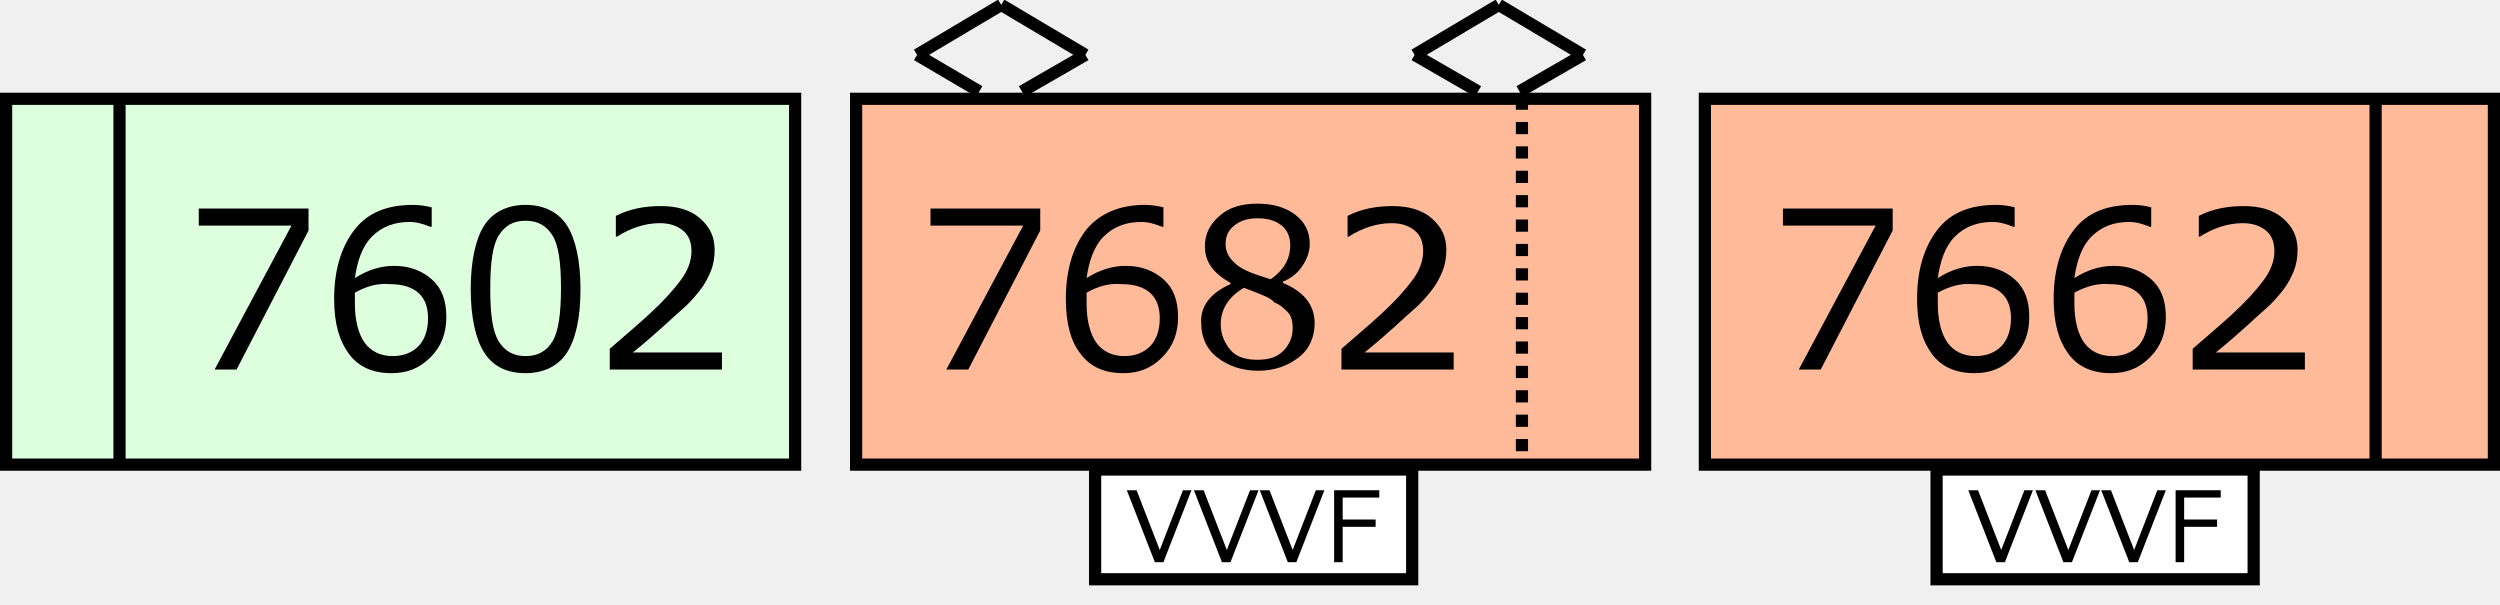
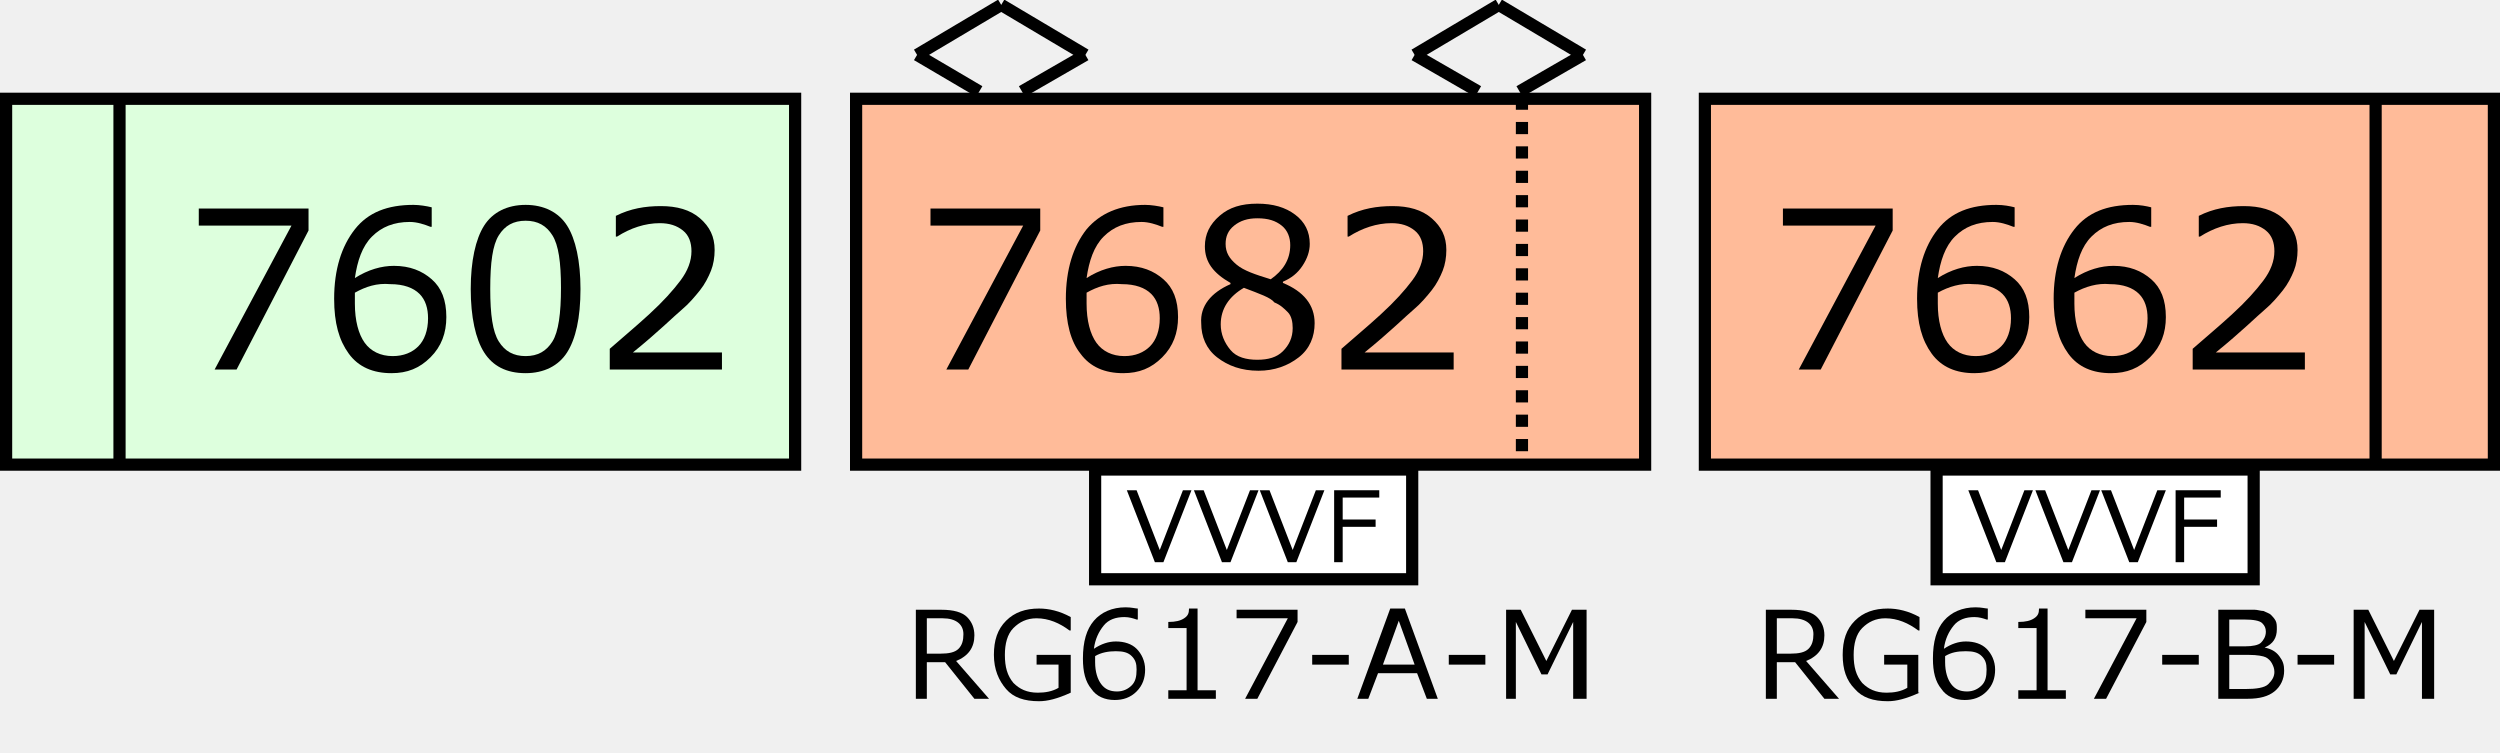
- <svg xmlns="http://www.w3.org/2000/svg" version="1.1" id="レイヤー_1" x="0px" y="0px" width="205px" height="49.6px" viewBox="0 0 205 49.6" style="enable-background:new 0 0 205 49.6;" xml:space="preserve">
+ <svg xmlns="http://www.w3.org/2000/svg" version="1.1" id="レイヤー_1" x="0px" y="0px" width="205px" height="61.7px" viewBox="0 0 205 61.7" style="enable-background:new 0 0 205 61.7;" xml:space="preserve">
  <style type="text/css">

	.st0{fill:#FFFFFF;stroke:#000000;stroke-miterlimit:10;}
	.st1{fill:none;stroke:#000000;stroke-miterlimit:10;stroke-dasharray:1,1;}
	.st2{fill:none;stroke:#000000;stroke-miterlimit:10;}
	.st3{fill:none;}
	.st4{fill:#FFBB99;stroke:#000000;stroke-miterlimit:10;}
	.st5{fill:#DDFFDD;stroke:#000000;stroke-miterlimit:10;}

</style>
  <line class="st2" x1="82.1" y1="0.4" x2="75.2" y2="4.5" />
  <line class="st2" x1="82.1" y1="0.4" x2="89" y2="4.5" />
  <line class="st2" x1="89" y1="4.5" x2="83.8" y2="7.5" />
  <line class="st2" x1="75.2" y1="4.5" x2="80.3" y2="7.5" />
  <rect x="70.2" y="8.1" class="st4" width="64.7" height="30" />
  <g>
    <rect x="70.2" y="14.5" class="st3" width="54.7" height="17.2" />
    <path d="M85.3,18.9l-5.9,11.4h-1.8l6.3-11.8h-7.6v-1.4h9V18.9z" />
    <path d="M95.4,17v1.6h-0.1c-0.5-0.2-1.1-0.4-1.7-0.4c-1.3,0-2.3,0.4-3.1,1.2s-1.2,2-1.4,3.4c1.1-0.7,2.2-1,3.2-1   c1.3,0,2.3,0.4,3.1,1.1c0.8,0.7,1.2,1.7,1.2,3.1c0,1.3-0.4,2.4-1.3,3.3s-1.9,1.3-3.2,1.3c-1.5,0-2.7-0.5-3.5-1.6   c-0.8-1-1.2-2.5-1.2-4.5c0-2.4,0.6-4.3,1.7-5.7c1.1-1.3,2.7-2,4.8-2C94.4,16.8,95,16.9,95.4,17z M89.1,24c0,0.5,0,0.8,0,0.9   c0,1.4,0.3,2.5,0.8,3.2s1.3,1.1,2.3,1.1c0.9,0,1.6-0.3,2.1-0.8s0.8-1.3,0.8-2.3c0-0.8-0.2-1.5-0.7-2s-1.3-0.8-2.4-0.8   C90.9,23.2,90,23.5,89.1,24z" />
    <path d="M100.9,23.3v-0.1c-1.4-0.8-2.1-1.7-2.1-3c0-1,0.4-1.8,1.2-2.5s1.8-1,3.1-1c1.3,0,2.3,0.3,3.1,0.9s1.2,1.4,1.2,2.4   c0,0.6-0.2,1.2-0.6,1.8c-0.4,0.6-0.9,1-1.6,1.3v0.1c1.7,0.7,2.6,1.8,2.6,3.3c0,1.1-0.4,2.1-1.3,2.8s-2,1.1-3.3,1.1   c-1.4,0-2.5-0.4-3.4-1.1s-1.3-1.7-1.3-2.8C98.4,25.1,99.3,24,100.9,23.3z M102,23.6c-1.2,0.7-1.9,1.7-1.9,3c0,0.8,0.3,1.5,0.8,2.1   s1.3,0.8,2.2,0.8c0.9,0,1.6-0.2,2.1-0.7s0.8-1.1,0.8-1.9c0-0.5-0.1-1-0.4-1.3s-0.6-0.6-1.1-0.8C104.2,24.4,103.3,24.1,102,23.6z    M105.8,20.1c0-0.6-0.2-1.2-0.7-1.6s-1.1-0.6-2-0.6c-0.8,0-1.4,0.2-1.9,0.6c-0.5,0.4-0.7,0.9-0.7,1.5c0,0.7,0.3,1.2,0.9,1.7   s1.5,0.8,2.8,1.2C105.2,22.2,105.8,21.3,105.8,20.1z" />
    <path d="M118.8,30.3H110v-1.7c0.9-0.8,2-1.7,3.2-2.8c1.2-1.1,2-2,2.6-2.8s0.9-1.6,0.9-2.4c0-0.7-0.2-1.3-0.7-1.7   c-0.5-0.4-1.1-0.6-1.9-0.6c-1.2,0-2.4,0.4-3.5,1.1h-0.1v-1.7c1.2-0.6,2.4-0.8,3.7-0.8c1.3,0,2.4,0.3,3.2,1s1.2,1.5,1.2,2.6   c0,0.6-0.1,1.2-0.3,1.7c-0.2,0.5-0.5,1.1-0.9,1.6s-0.9,1.1-1.5,1.6s-1.9,1.8-4,3.5h7.3V30.3z" />
  </g>
  <line class="st2" x1="122.9" y1="0.4" x2="116" y2="4.5" />
  <line class="st2" x1="122.9" y1="0.4" x2="129.8" y2="4.5" />
  <line class="st2" x1="129.8" y1="4.5" x2="124.6" y2="7.5" />
  <line class="st2" x1="116" y1="4.5" x2="121.2" y2="7.5" />
  <rect x="139.8" y="8.1" class="st4" width="64.7" height="30" />
  <g>
    <rect x="139.8" y="14.5" class="st3" width="55" height="17.2" />
    <path d="M155.2,18.9l-5.9,11.4h-1.8l6.3-11.8h-7.6v-1.4h9V18.9z" />
    <path d="M165.2,17v1.6h-0.1c-0.5-0.2-1.1-0.4-1.7-0.4c-1.3,0-2.3,0.4-3.1,1.2s-1.2,2-1.4,3.4c1.1-0.7,2.2-1,3.2-1   c1.3,0,2.3,0.4,3.1,1.1s1.2,1.7,1.2,3.1c0,1.3-0.4,2.4-1.3,3.3s-1.9,1.3-3.2,1.3c-1.5,0-2.7-0.5-3.5-1.6s-1.2-2.5-1.2-4.5   c0-2.4,0.6-4.3,1.7-5.7s2.7-2,4.8-2C164.3,16.8,164.8,16.9,165.2,17z M158.9,24c0,0.5,0,0.8,0,0.9c0,1.4,0.3,2.5,0.8,3.2   s1.3,1.1,2.3,1.1c0.9,0,1.6-0.3,2.1-0.8s0.8-1.3,0.8-2.3c0-0.8-0.2-1.5-0.7-2s-1.3-0.8-2.4-0.8C160.8,23.2,159.8,23.5,158.9,24z" />
    <path d="M176.4,17v1.6h-0.1c-0.5-0.2-1.1-0.4-1.7-0.4c-1.3,0-2.3,0.4-3.1,1.2s-1.2,2-1.4,3.4c1.1-0.7,2.2-1,3.2-1   c1.3,0,2.3,0.4,3.1,1.1s1.2,1.7,1.2,3.1c0,1.3-0.4,2.4-1.3,3.3s-1.9,1.3-3.2,1.3c-1.5,0-2.7-0.5-3.5-1.6s-1.2-2.5-1.2-4.5   c0-2.4,0.6-4.3,1.7-5.7s2.7-2,4.8-2C175.5,16.8,176,16.9,176.4,17z M170.1,24c0,0.5,0,0.8,0,0.9c0,1.4,0.3,2.5,0.8,3.2   s1.3,1.1,2.3,1.1c0.9,0,1.6-0.3,2.1-0.8s0.8-1.3,0.8-2.3c0-0.8-0.2-1.5-0.7-2s-1.3-0.8-2.4-0.8C172,23.2,171,23.5,170.1,24z" />
    <path d="M188.7,30.3h-8.9v-1.7c0.9-0.8,2-1.7,3.2-2.8s2-2,2.6-2.8s0.9-1.6,0.9-2.4c0-0.7-0.2-1.3-0.7-1.7s-1.1-0.6-1.9-0.6   c-1.2,0-2.4,0.4-3.5,1.1h-0.1v-1.7c1.2-0.6,2.4-0.8,3.7-0.8c1.3,0,2.4,0.3,3.2,1s1.2,1.5,1.2,2.6c0,0.6-0.1,1.2-0.3,1.7   s-0.5,1.1-0.9,1.6s-0.9,1.1-1.5,1.6s-1.9,1.8-4,3.5h7.3V30.3z" />
  </g>
  <rect x="0.5" y="8.1" class="st5" width="64.7" height="30" />
  <g>
    <rect x="9.8" y="14.5" class="st3" width="55.3" height="17.2" />
    <path d="M25.3,18.9l-5.9,11.4h-1.8l6.3-11.8h-7.6v-1.4h9V18.9z" />
    <path d="M35.4,17v1.6h-0.1c-0.5-0.2-1.1-0.4-1.7-0.4c-1.3,0-2.3,0.4-3.1,1.2s-1.2,2-1.4,3.4c1.1-0.7,2.2-1,3.2-1   c1.3,0,2.3,0.4,3.1,1.1s1.2,1.7,1.2,3.1c0,1.3-0.4,2.4-1.3,3.3s-1.9,1.3-3.2,1.3c-1.5,0-2.7-0.5-3.5-1.6s-1.2-2.5-1.2-4.5   c0-2.4,0.6-4.3,1.7-5.7s2.7-2,4.8-2C34.4,16.8,35,16.9,35.4,17z M29.1,24c0,0.5,0,0.8,0,0.9c0,1.4,0.3,2.5,0.8,3.2s1.3,1.1,2.3,1.1   c0.9,0,1.6-0.3,2.1-0.8s0.8-1.3,0.8-2.3c0-0.8-0.2-1.5-0.7-2s-1.3-0.8-2.4-0.8C30.9,23.2,30,23.5,29.1,24z" />
    <path d="M43.1,30.6c-1.6,0-2.7-0.6-3.4-1.7s-1.1-2.9-1.1-5.2s0.4-4.1,1.1-5.2s1.9-1.7,3.4-1.7c1.5,0,2.7,0.6,3.4,1.7   s1.1,2.9,1.1,5.2c0,2.4-0.4,4.1-1.1,5.2S44.6,30.6,43.1,30.6z M43.1,18.1c-1,0-1.7,0.4-2.2,1.2s-0.7,2.2-0.7,4.4   c0,2.1,0.2,3.5,0.7,4.3s1.2,1.2,2.2,1.2s1.7-0.4,2.2-1.2s0.7-2.3,0.7-4.4c0-2.1-0.2-3.5-0.7-4.3S44.1,18.1,43.1,18.1z" />
    <path d="M58.8,30.3H50v-1.7c0.9-0.8,2-1.7,3.2-2.8s2-2,2.6-2.8s0.9-1.6,0.9-2.4c0-0.7-0.2-1.3-0.7-1.7s-1.1-0.6-1.9-0.6   c-1.2,0-2.4,0.4-3.5,1.1h-0.1v-1.7c1.2-0.6,2.4-0.8,3.7-0.8c1.3,0,2.4,0.3,3.2,1s1.2,1.5,1.2,2.6c0,0.6-0.1,1.2-0.3,1.7   s-0.5,1.1-0.9,1.6s-0.9,1.1-1.5,1.6s-1.9,1.8-4,3.5h7.3V30.3z" />
  </g>
  <line class="st2" x1="194.8" y1="8" x2="194.8" y2="38" />
  <line class="st2" x1="9.8" y1="8" x2="9.8" y2="38" />
  <rect x="89.8" y="38.5" class="st0" width="26" height="9" />
  <g>
    <rect x="89.8" y="39.1" class="st3" width="26.1" height="7.1" />
    <path d="M97.7,40.2l-2.3,5.9h-0.7l-2.3-5.9h0.8l1.9,4.9l1.9-4.9H97.7z" />
    <path d="M103.2,40.2l-2.3,5.9h-0.7l-2.3-5.9h0.8l1.9,4.9l1.9-4.9H103.2z" />
    <path d="M108.6,40.2l-2.3,5.9h-0.7l-2.3-5.9h0.8l1.9,4.9l1.9-4.9H108.6z" />
    <path d="M113.1,40.8h-3v1.8h2.7v0.6h-2.7v2.9h-0.7v-5.9h3.7V40.8z" />
  </g>
  <g>
    <g>
      <line class="st2" x1="124.8" y1="8" x2="124.8" y2="9" />
      <line class="st1" x1="124.8" y1="10" x2="124.8" y2="37" />
      <line class="st2" x1="124.8" y1="38" x2="124.8" y2="38" />
    </g>
  </g>
  <rect x="158.8" y="38.5" class="st0" width="26" height="9" />
  <g>
    <rect x="158.8" y="39.1" class="st3" width="26.1" height="7.1" />
    <path d="M166.7,40.2l-2.3,5.9h-0.7l-2.3-5.9h0.8l1.9,4.9l1.9-4.9H166.7z" />
    <path d="M172.2,40.2l-2.3,5.9h-0.7l-2.3-5.9h0.8l1.9,4.9l1.9-4.9H172.2z" />
    <path d="M177.6,40.2l-2.3,5.9h-0.7l-2.3-5.9h0.8l1.9,4.9l1.9-4.9H177.6z" />
    <path d="M182.1,40.8h-3v1.8h2.7v0.6h-2.7v2.9h-0.7v-5.9h3.7V40.8z" />
  </g>
  <g>
+     <rect x="70.2" y="48.5" class="st3" width="64.6" height="9.6" />
+     <path d="M81.1,57.3h-1.2l-2.4-3H76v3h-0.9V50h2.1c1,0,1.7,0.2,2.1,0.6c0.4,0.4,0.6,0.9,0.6,1.5c0,1-0.5,1.7-1.5,2.1L81.1,57.3z    M76,50.7v2.9h1.1c0.7,0,1.2-0.1,1.5-0.4S79,52.5,79,52c0-0.8-0.6-1.3-1.7-1.3H76z" />
+     <path d="M87.8,56.8c-1.1,0.5-1.9,0.7-2.6,0.7c-1.2,0-2.1-0.3-2.7-1c-0.6-0.7-1-1.6-1-2.8c0-1.2,0.3-2.1,1-2.8s1.6-1,2.7-1   c0.8,0,1.7,0.2,2.6,0.7v1.1h-0.1c-0.8-0.6-1.7-1-2.7-1c-0.8,0-1.4,0.3-1.9,0.8c-0.5,0.5-0.7,1.3-0.7,2.2c0,1,0.2,1.7,0.7,2.3   c0.5,0.5,1.1,0.8,2,0.8c0.6,0,1.2-0.1,1.7-0.4v-1.9H85v-0.8h2.8V56.8z" />
+     <path d="M93.3,49.9v0.9h-0.1c-0.3-0.1-0.6-0.2-1-0.2c-0.7,0-1.3,0.2-1.7,0.7s-0.7,1.1-0.8,1.9c0.6-0.4,1.2-0.6,1.8-0.6   c0.7,0,1.3,0.2,1.7,0.6c0.4,0.4,0.7,1,0.7,1.7c0,0.7-0.2,1.3-0.7,1.8s-1.1,0.7-1.8,0.7c-0.8,0-1.5-0.3-1.9-0.9   c-0.5-0.6-0.7-1.4-0.7-2.5c0-1.4,0.3-2.4,0.9-3.1c0.6-0.7,1.5-1.1,2.6-1.1C92.8,49.8,93.1,49.9,93.3,49.9z M89.8,53.8   c0,0.3,0,0.4,0,0.5c0,0.8,0.2,1.4,0.5,1.8s0.7,0.6,1.3,0.6c0.5,0,0.9-0.2,1.2-0.5s0.4-0.7,0.4-1.3c0-0.5-0.1-0.8-0.4-1.1   s-0.7-0.4-1.3-0.4C90.9,53.4,90.3,53.5,89.8,53.8z" />
+     <path d="M99.7,57.3h-3.9v-0.7h1.5v-5.1h-1.5V51c0.6,0,1-0.1,1.3-0.3s0.4-0.4,0.4-0.8h0.7v6.7h1.5V57.3z" />
+     <path d="M106.4,51l-3.3,6.3h-1l3.5-6.6h-4.2V50h5V51z" />
+     <path d="M110.6,54.5h-3v-0.8h3V54.5z" />
+     <path d="M117,57.3l-0.8-2.1h-3.2l-0.8,2.1h-0.9l2.7-7.4h1.2l2.7,7.4H117z M116,54.5l-1.3-3.6l-1.3,3.6H116z" />
+     <path d="M121.8,54.5h-3v-0.8h3V54.5z" />
+     <path d="M129.9,57.3H129V51l-2.1,4.3h-0.5l-2.1-4.3v6.3h-0.8V50h1.2l2.1,4.2l2.1-4.2h1.2V57.3z" />
+   </g>
+   <g>
+     <rect x="139.8" y="48.5" class="st3" width="64.6" height="9.6" />
+     <path d="M150.8,57.3h-1.2l-2.4-3h-1.5v3h-0.9V50h2.1c1,0,1.7,0.2,2.1,0.6c0.4,0.4,0.6,0.9,0.6,1.5c0,1-0.5,1.7-1.5,2.1L150.8,57.3z    M145.7,50.7v2.9h1.1c0.7,0,1.2-0.1,1.5-0.4s0.4-0.7,0.4-1.2c0-0.8-0.6-1.3-1.7-1.3H145.7z" />
+     <path d="M157.4,56.8c-1.1,0.5-1.9,0.7-2.6,0.7c-1.2,0-2.1-0.3-2.7-1c-0.7-0.7-1-1.6-1-2.8c0-1.2,0.3-2.1,1-2.8s1.6-1,2.7-1   c0.8,0,1.7,0.2,2.6,0.7v1.1h-0.1c-0.8-0.6-1.7-1-2.7-1c-0.8,0-1.4,0.3-1.9,0.8c-0.5,0.5-0.7,1.3-0.7,2.2c0,1,0.2,1.7,0.7,2.3   c0.5,0.5,1.1,0.8,2,0.8c0.6,0,1.2-0.1,1.7-0.4v-1.9h-1.9v-0.8h2.8V56.8z" />
+     <path d="M163,49.9v0.9h-0.1c-0.3-0.1-0.6-0.2-1-0.2c-0.7,0-1.3,0.2-1.7,0.7s-0.7,1.1-0.8,1.9c0.6-0.4,1.2-0.6,1.8-0.6   c0.7,0,1.3,0.2,1.7,0.6c0.4,0.4,0.7,1,0.7,1.7c0,0.7-0.2,1.3-0.7,1.8s-1.1,0.7-1.8,0.7c-0.8,0-1.5-0.3-1.9-0.9   c-0.5-0.6-0.7-1.4-0.7-2.5c0-1.4,0.3-2.4,0.9-3.1c0.6-0.7,1.5-1.1,2.6-1.1C162.5,49.8,162.8,49.9,163,49.9z M159.5,53.8   c0,0.3,0,0.4,0,0.5c0,0.8,0.2,1.4,0.5,1.8s0.7,0.6,1.3,0.6c0.5,0,0.9-0.2,1.2-0.5s0.4-0.7,0.4-1.3c0-0.5-0.1-0.8-0.4-1.1   s-0.7-0.4-1.3-0.4C160.5,53.4,160,53.5,159.5,53.8z" />
+     <path d="M169.4,57.3h-3.9v-0.7h1.5v-5.1h-1.5V51c0.6,0,1-0.1,1.3-0.3s0.4-0.4,0.4-0.8h0.7v6.7h1.5V57.3z" />
+     <path d="M176,51l-3.3,6.3h-1l3.5-6.6h-4.2V50h5V51z" />
+     <path d="M180.3,54.5h-3v-0.8h3V54.5z" />
+     <path d="M181.9,57.3V50h2.2c0.3,0,0.6,0,0.8,0c0.2,0,0.5,0.1,0.7,0.1c0.2,0.1,0.5,0.2,0.6,0.3s0.3,0.3,0.4,0.5s0.1,0.4,0.1,0.7   c0,0.7-0.3,1.2-1,1.5v0c0.5,0.1,0.9,0.3,1.2,0.7s0.4,0.7,0.4,1.2c0,0.7-0.3,1.3-0.8,1.7c-0.5,0.4-1.2,0.6-2.2,0.6H181.9z    M182.8,50.7V53h1.3c0.6,0,1.1-0.1,1.3-0.3s0.4-0.5,0.4-0.9c0-0.3-0.1-0.5-0.3-0.7s-0.7-0.3-1.5-0.3H182.8z M182.8,53.7v2.8h1.3   c0.9,0,1.6-0.1,1.9-0.4c0.3-0.3,0.5-0.6,0.5-1c0-0.3-0.1-0.5-0.2-0.7s-0.3-0.4-0.5-0.5c-0.2-0.1-0.7-0.2-1.4-0.2H182.8z" />
+     <path d="M191.4,54.5h-3v-0.8h3V54.5z" />
+     <path d="M199.5,57.3h-0.9V51l-2.1,4.3H196l-2.1-4.3v6.3H193V50h1.2l2.1,4.2l2.1-4.2h1.2V57.3z" />
+   </g>
+   <g>
</g>
  <g>
</g>
  <g>
</g>
  <g>
</g>
  <g>
</g>
  <g>
</g>
  <g>
</g>
  <g>
</g>
  <g>
</g>
  <g>
</g>
  <g>
</g>
  <g>
</g>
  <g>
</g>
  <g>
</g>
  <g>
</g>
  <g>
</g>
  <g>
</g>
  <g>
</g>
</svg>
